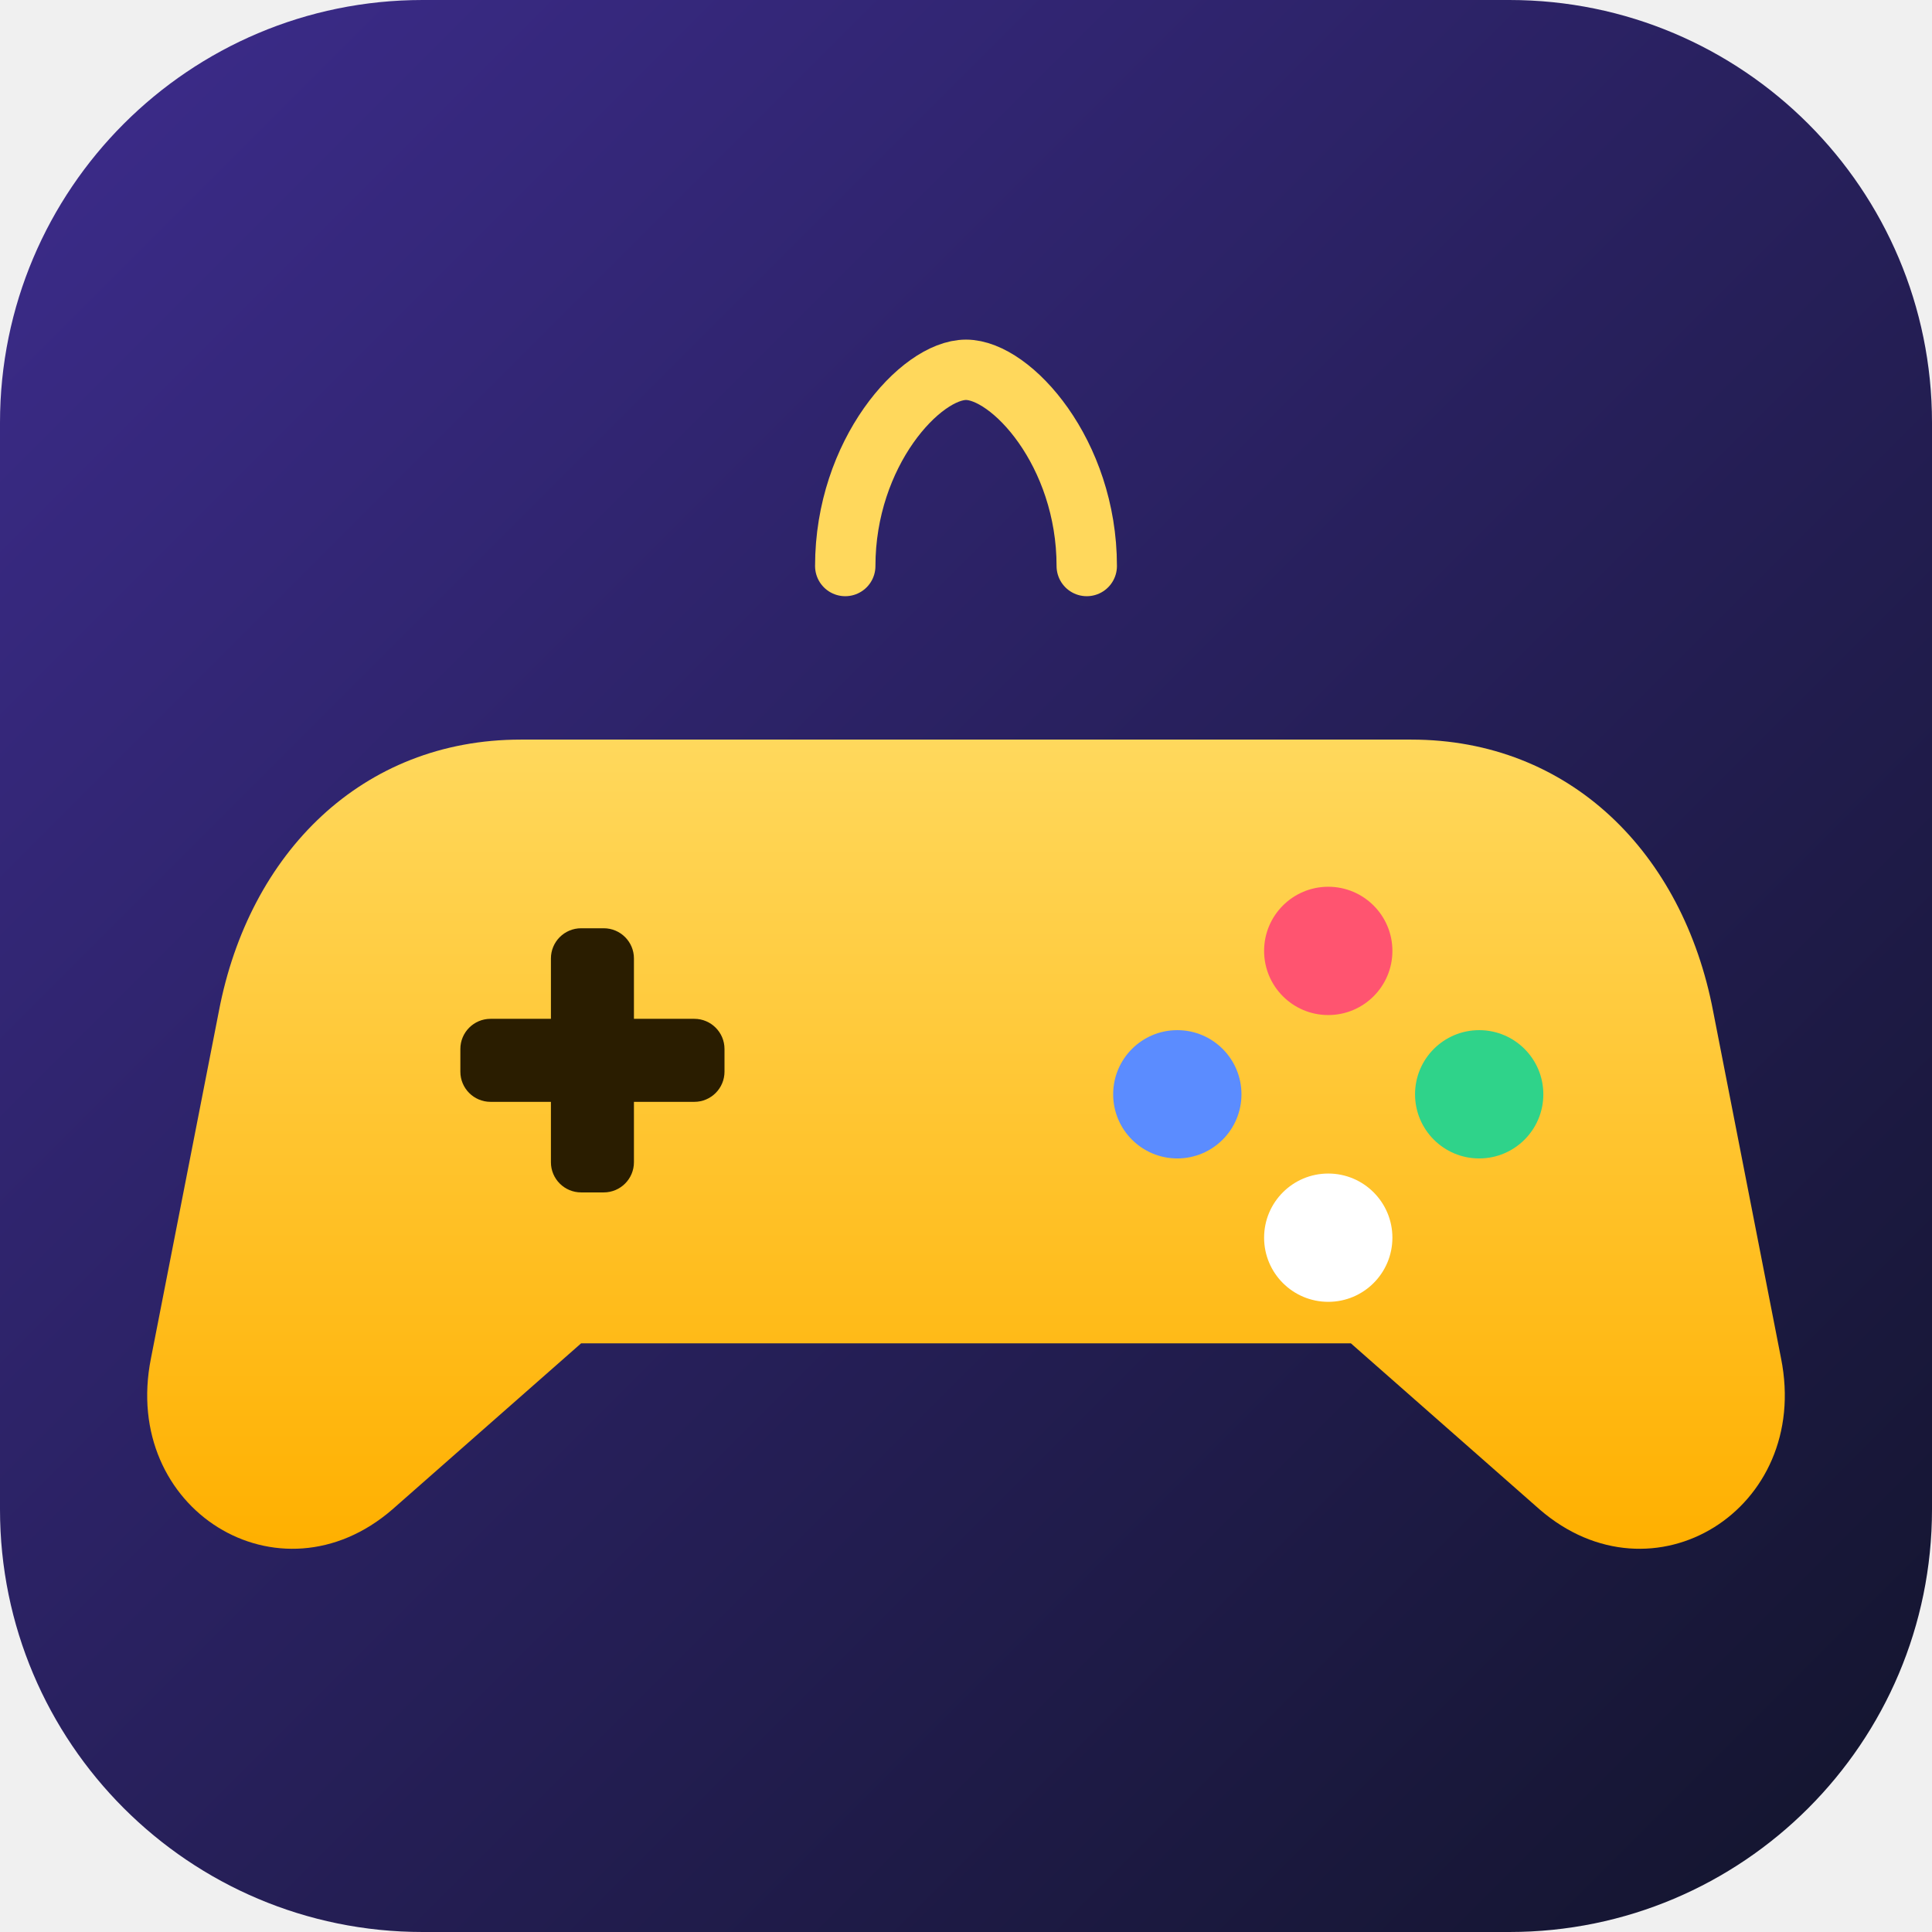
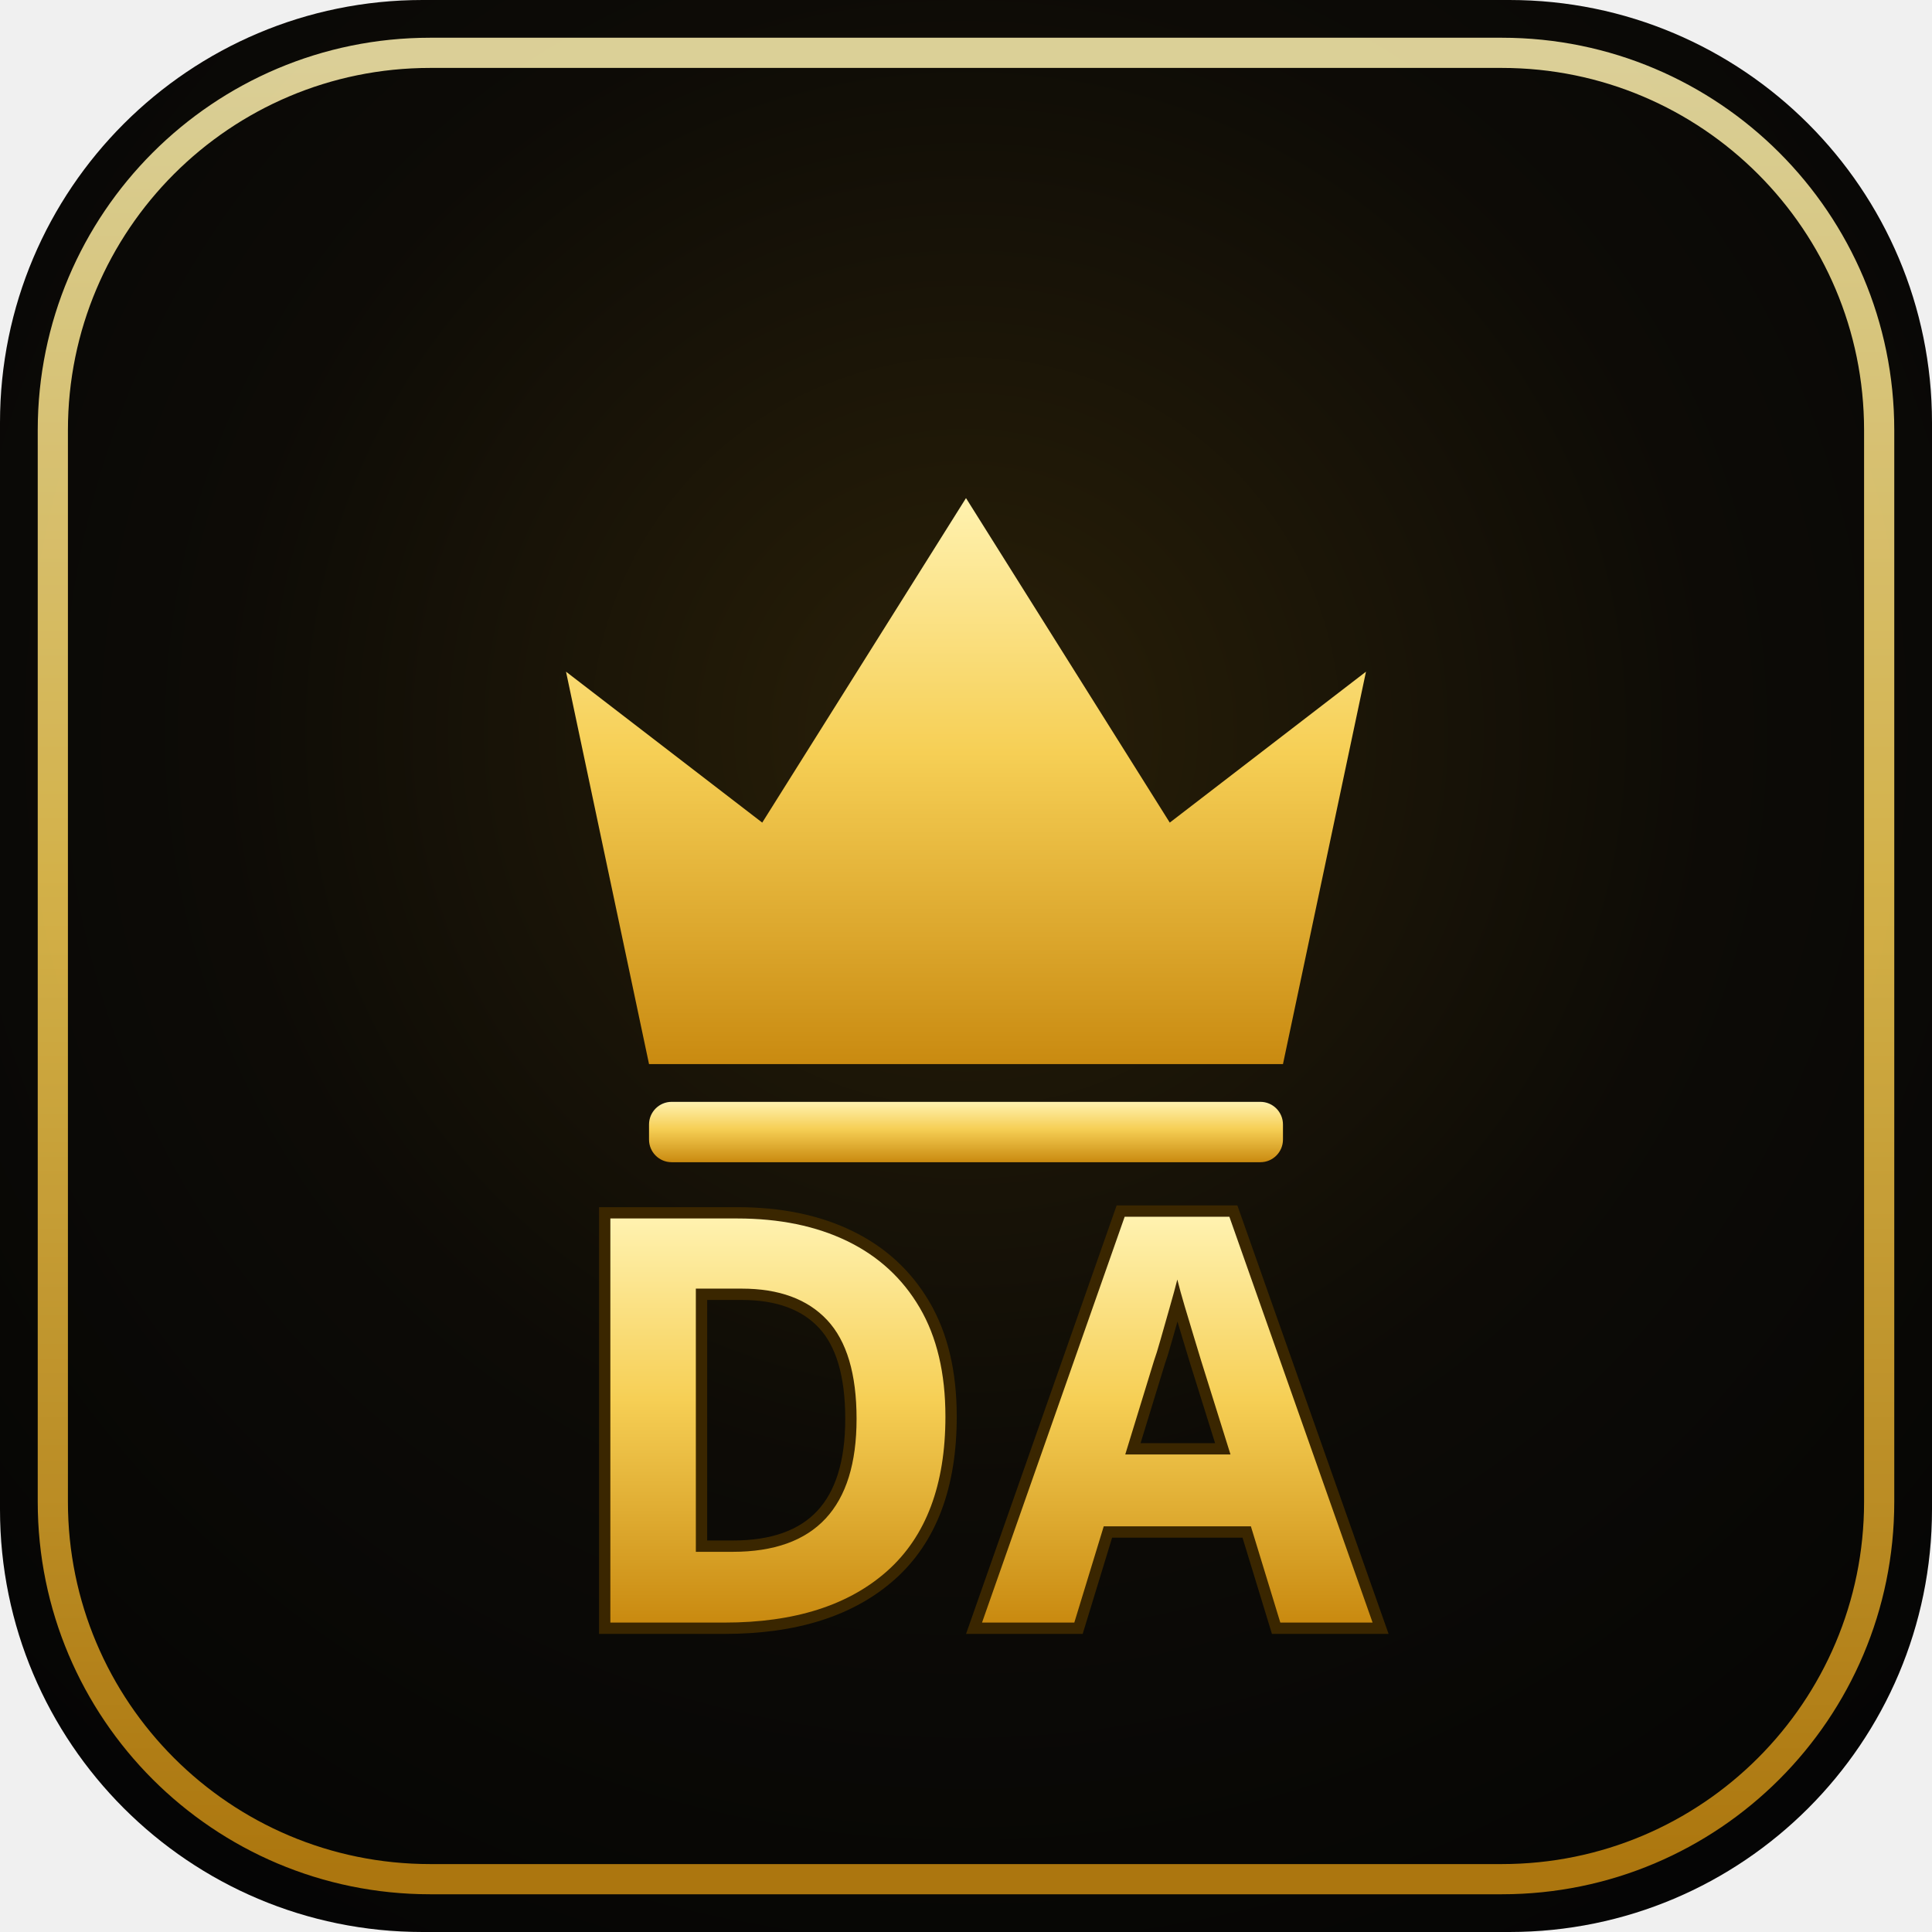
<svg xmlns="http://www.w3.org/2000/svg" viewBox="0 0 512 512">
  <defs>
-     <linearGradient id="bg" x1="0" y1="0" x2="1" y2="1">
-       <stop offset="0" stop-color="#3d2c8d" />
-       <stop offset="1" stop-color="#12142b" />
-     </linearGradient>
-     <linearGradient id="pad" x1="0" y1="0" x2="0" y2="1">
-       <stop offset="0" stop-color="#ffd85c" />
-       <stop offset="1" stop-color="#ffb000" />
+     <radialGradient id="bg" cx="50%" cy="38%" r="70%">
+       <stop offset="0" stop-color="#2a2008" />
+       <stop offset=".55" stop-color="#0d0b06" />
+       <stop offset="1" stop-color="#050505" />
+     </radialGradient>
+     <linearGradient id="gold" x1="0" y1="0" x2="0" y2="1">
+       <stop offset="0" stop-color="#fff2b0" />
+       <stop offset=".45" stop-color="#f6cf55" />
+       <stop offset="1" stop-color="#c98a10" />
    </linearGradient>
  </defs>
  <rect width="512" height="512" rx="112" fill="url(#bg)" />
-   <path d="M138 196h236c42 0 72 30 80 72l18 92c8 40-34 66-64 40l-50-44H154l-50 44c-30 26-72 0-64-40l18-92c8-42 38-72 80-72z" fill="url(#pad)" />
-   <rect x="146" y="246" width="22" height="70" rx="8" fill="#2a1d00" />
-   <rect x="122" y="270" width="70" height="22" rx="8" fill="#2a1d00" />
-   <circle cx="352" cy="252" r="17" fill="#ff5470" />
-   <circle cx="392" cy="290" r="17" fill="#2fd38a" />
-   <circle cx="312" cy="290" r="17" fill="#5b8cff" />
-   <circle cx="352" cy="328" r="17" fill="#fff" />
-   <path d="M224 150c0-30 20-52 32-52s32 22 32 52" fill="none" stroke="#ffd85c" stroke-width="16" stroke-linecap="round" />
+   <rect x="14" y="14" width="484" height="484" rx="100" fill="none" stroke="url(#gold)" stroke-width="8" opacity=".85" />
+   <path d="M150 178l52 40 54-86 54 86 52-40-22 104H172z" fill="url(#gold)" />
+   <rect x="172" y="292" width="168" height="16" rx="6" fill="url(#gold)" />
+   <text x="256" y="430" text-anchor="middle" font-family="Nunito, Arial Black, sans-serif" font-weight="900" font-size="150" letter-spacing="4" fill="url(#gold)" stroke="#3a2600" stroke-width="6" paint-order="stroke">DA</text>
</svg>
